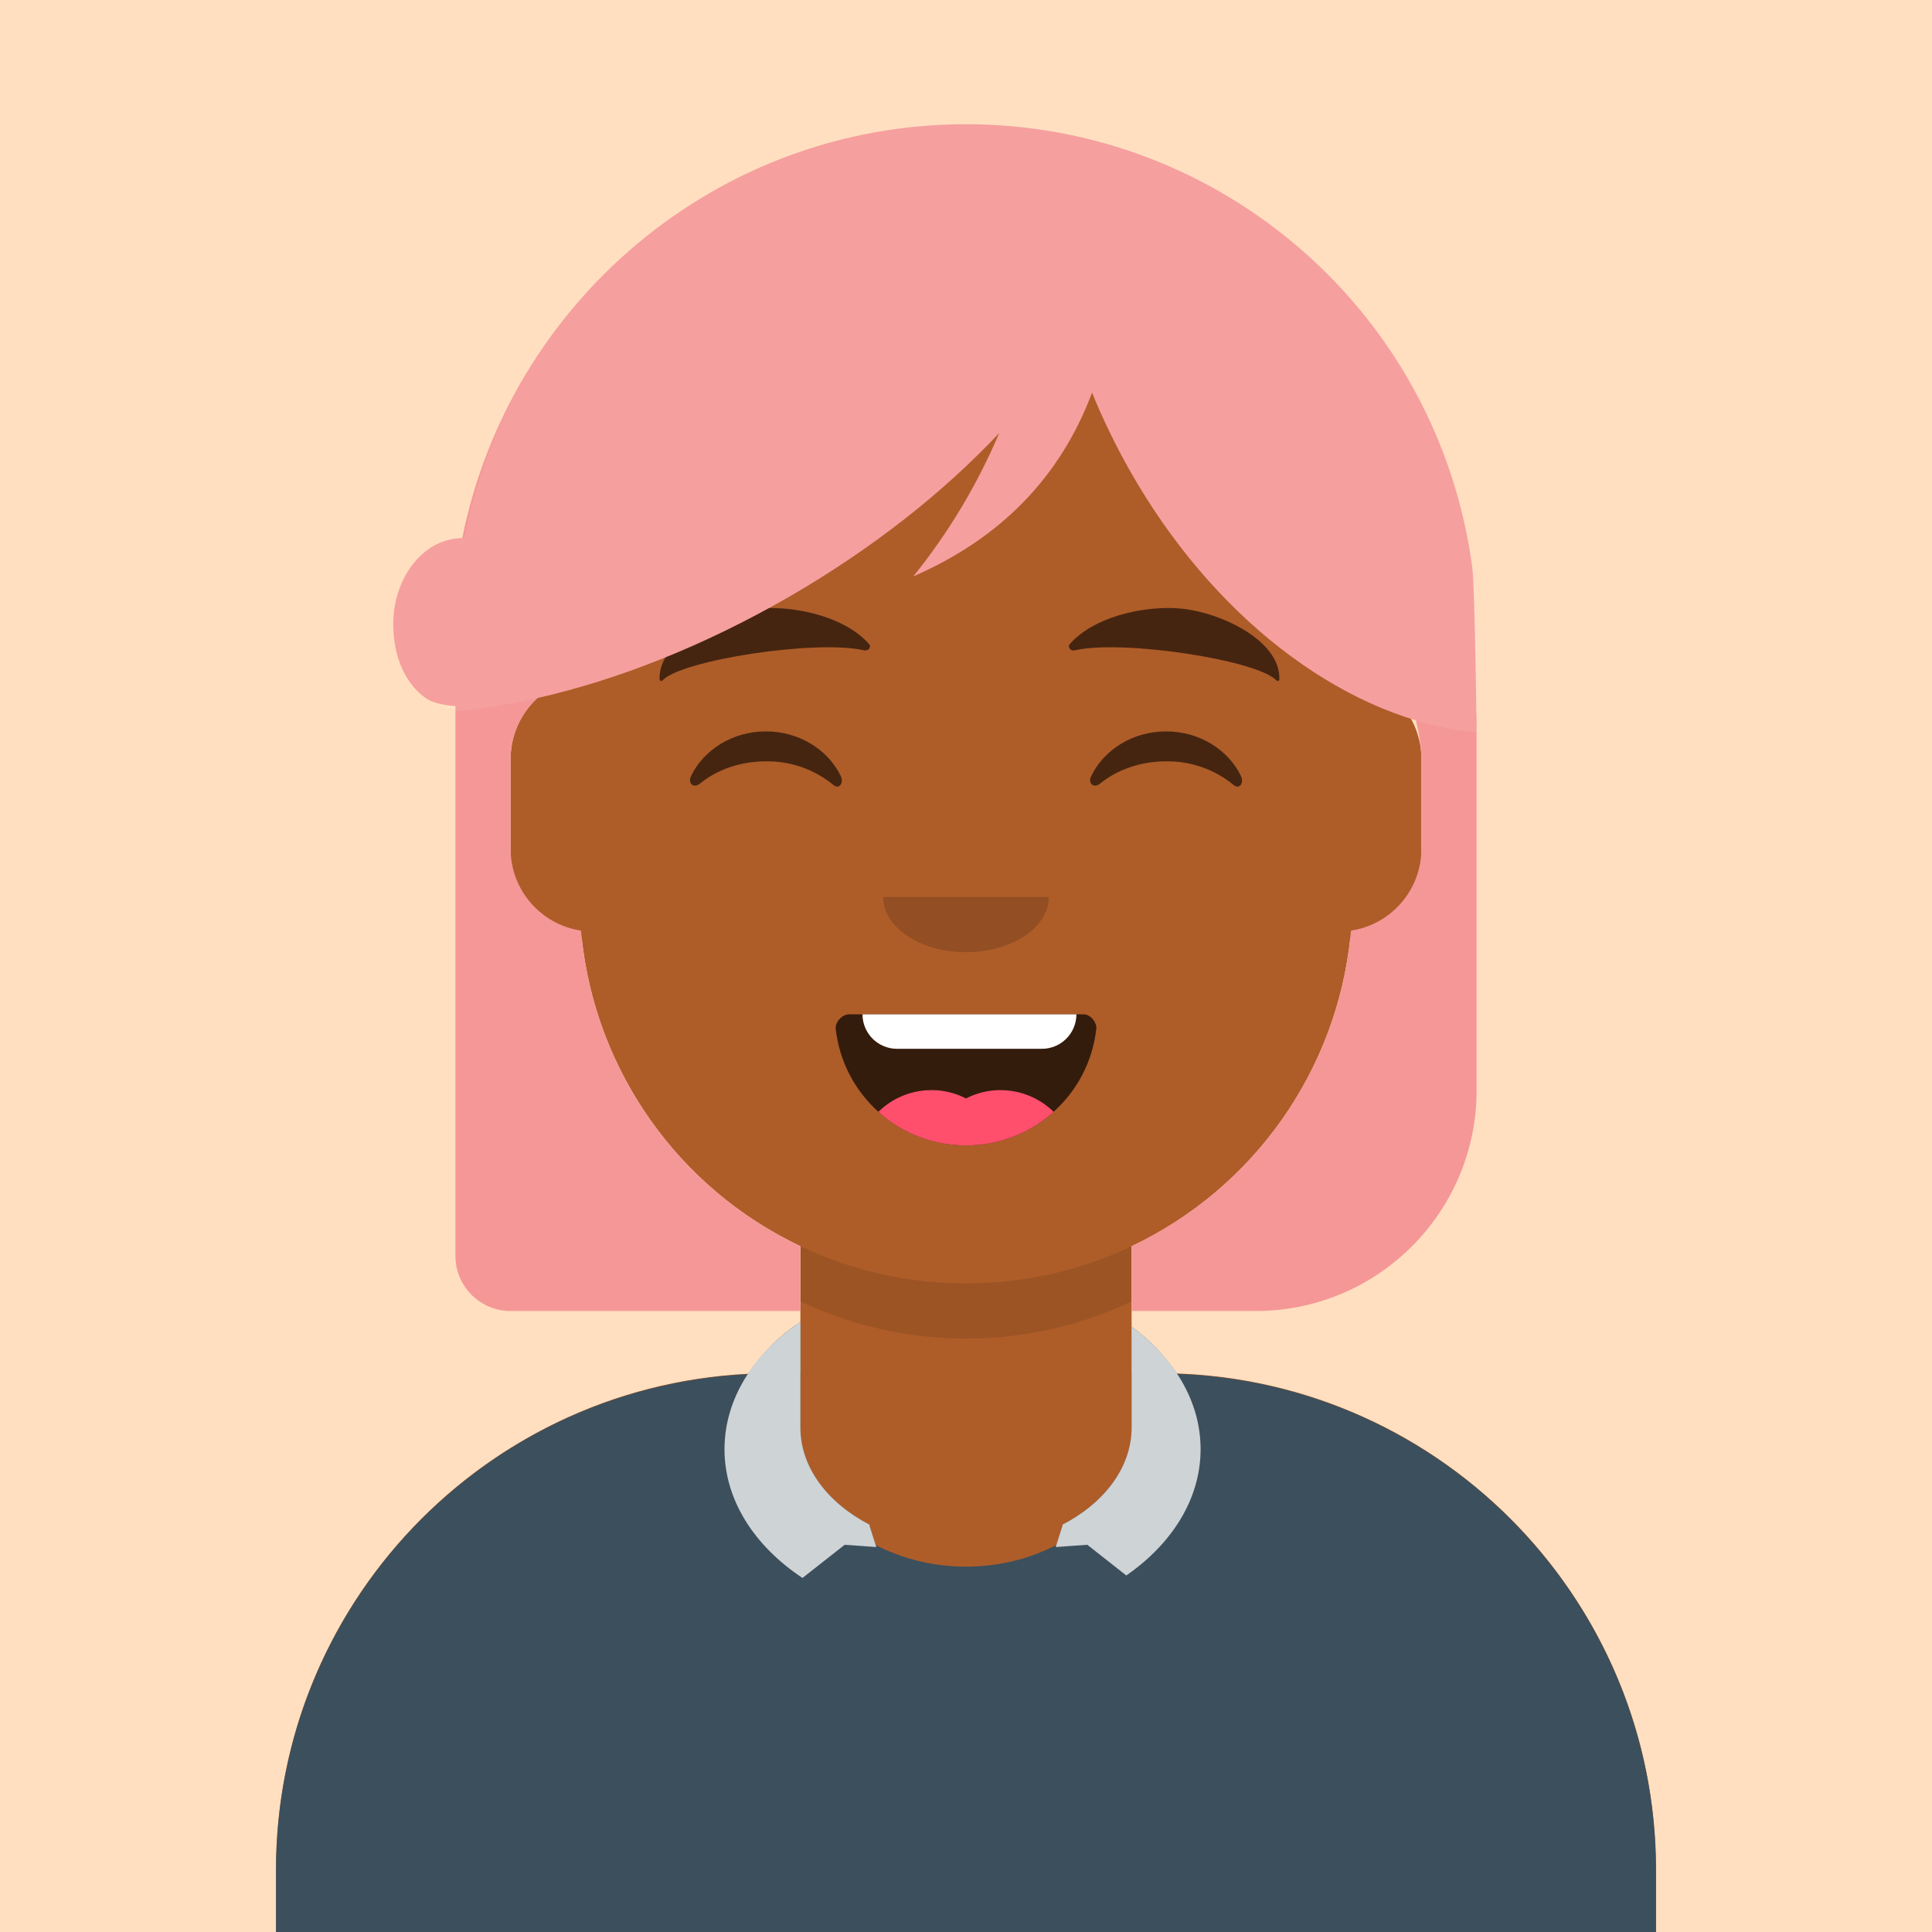
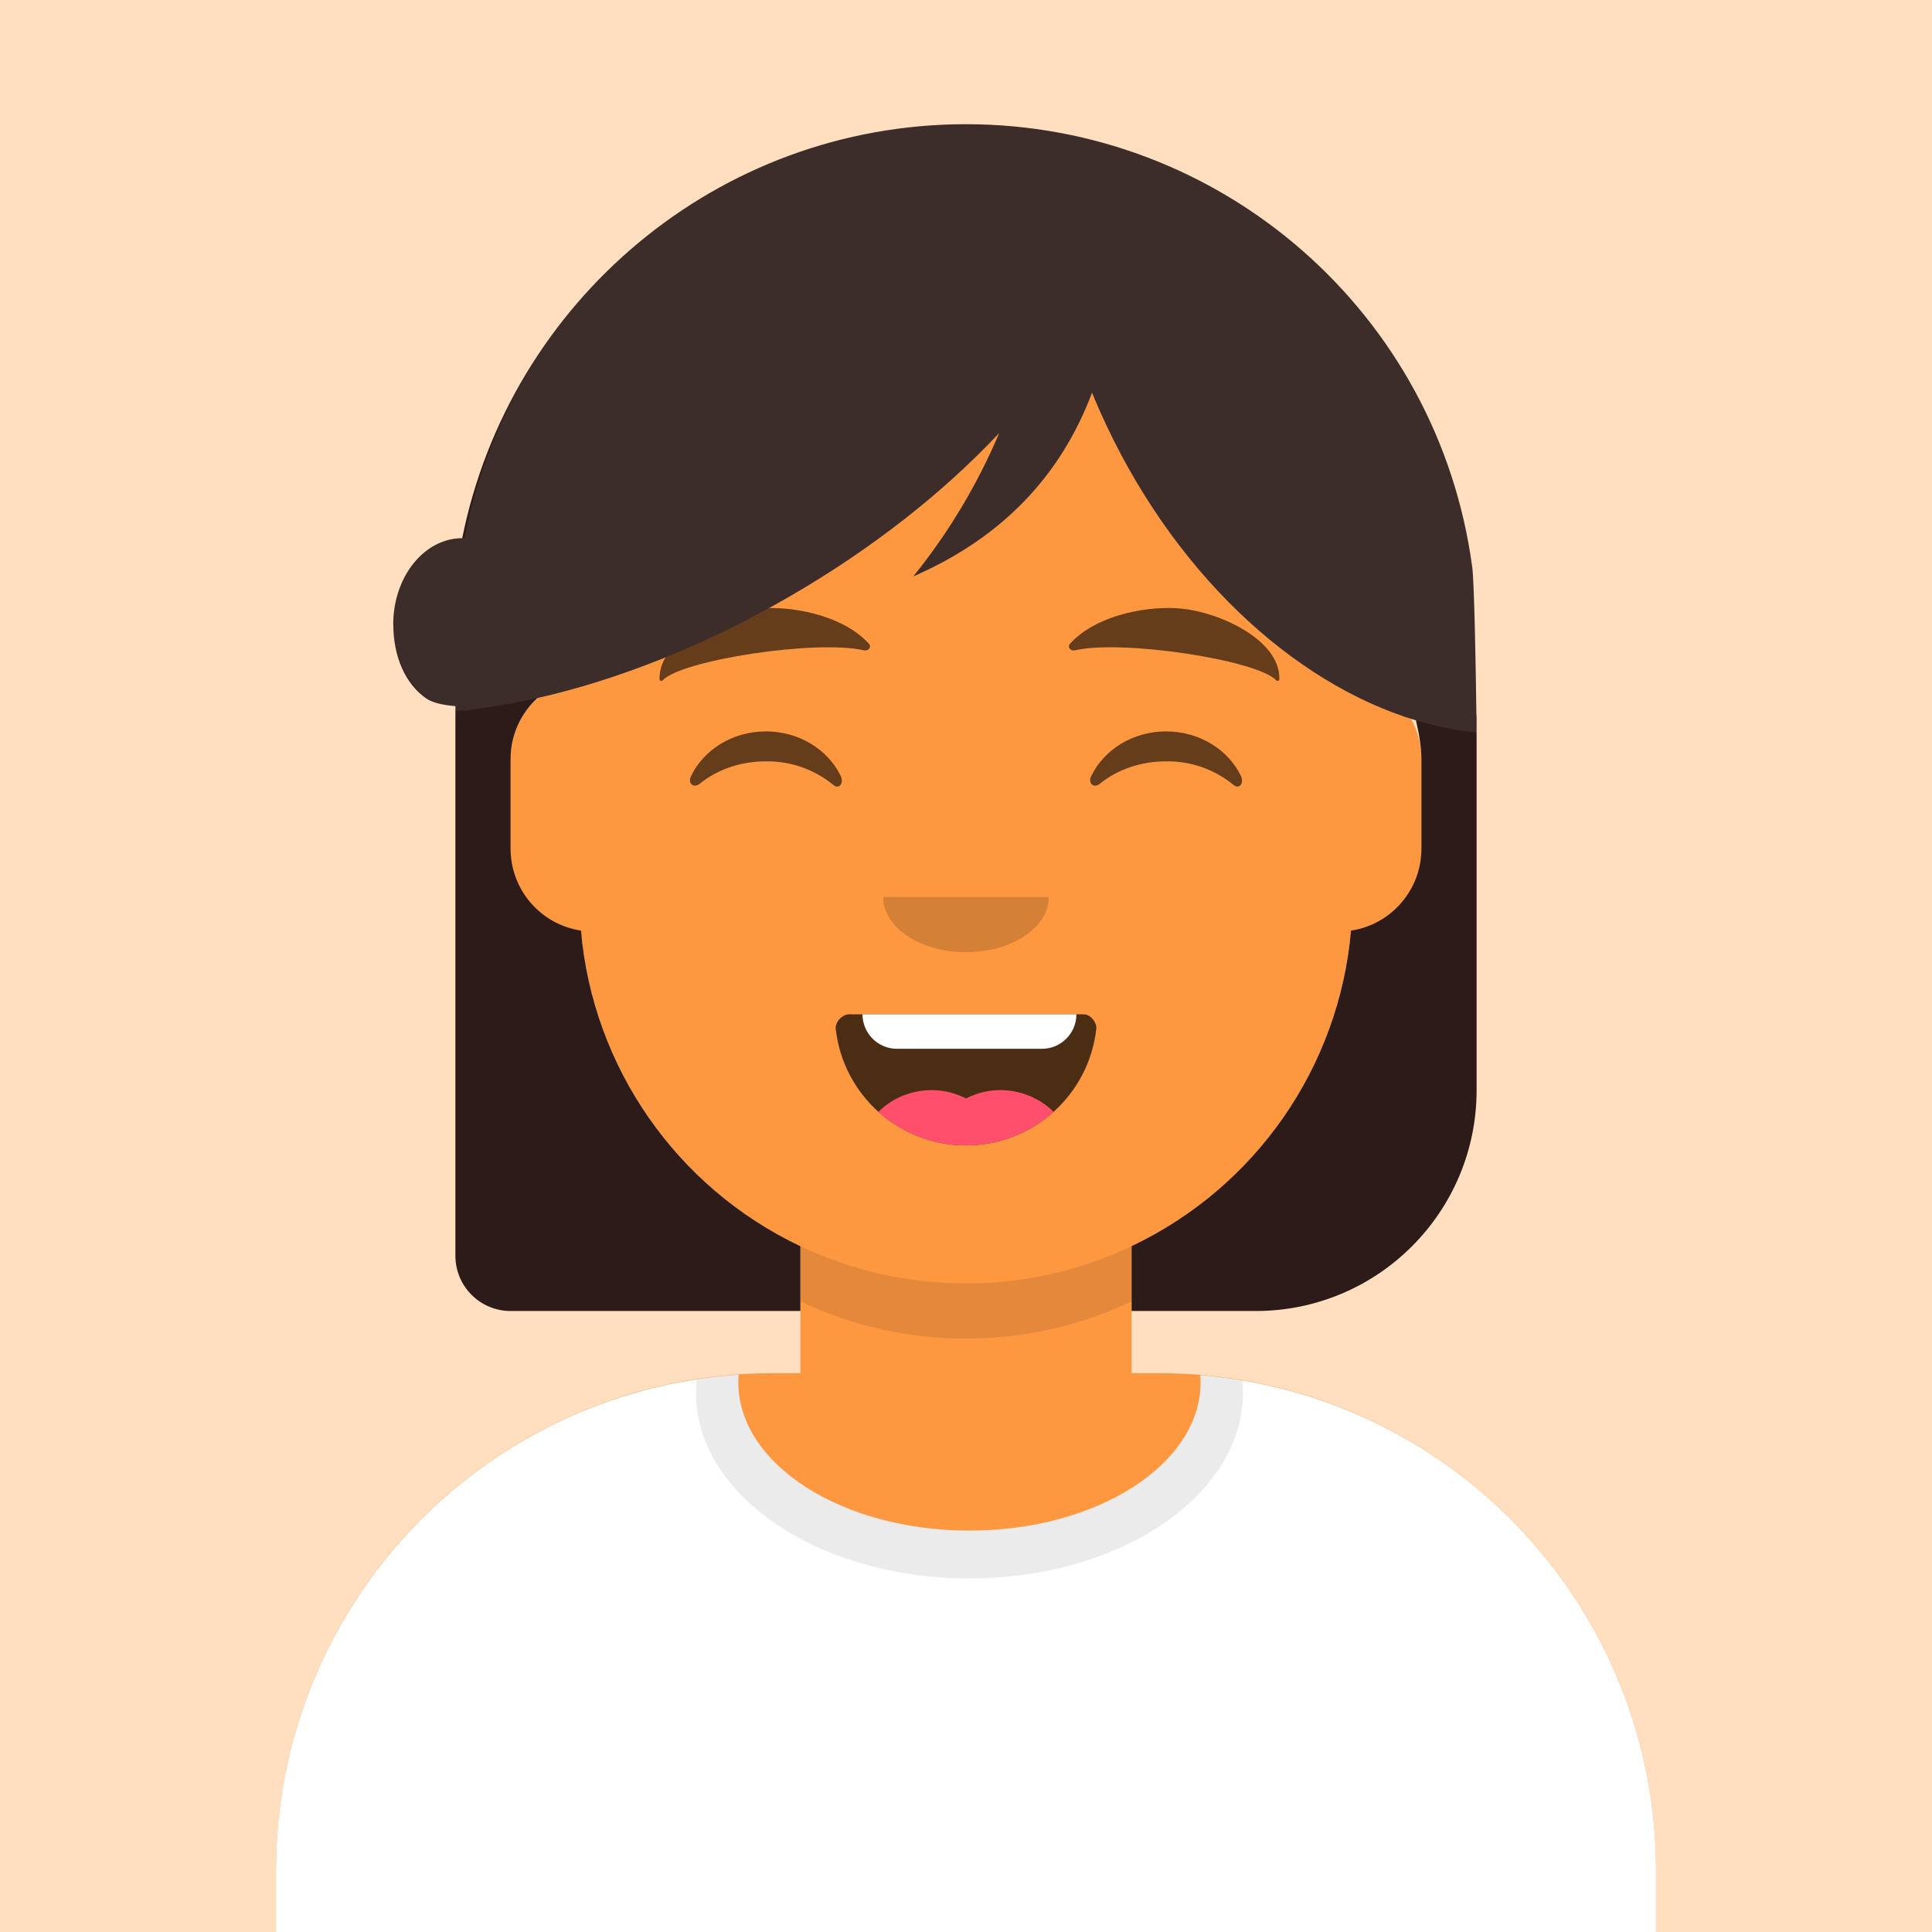
<svg xmlns="http://www.w3.org/2000/svg" viewBox="0 0 280 280" fill="none" shape-rendering="auto">
  <mask id="viewboxMask">
    <rect width="280" height="280" rx="0" ry="0" x="0" y="0" fill="#fff" />
  </mask>
  <g mask="url(#viewboxMask)">
    <rect fill="#ffdfbf" width="280" height="280" x="0" y="0" />
    <g transform="translate(8)">
-       <path d="M132 36a56 56 0 0 0-56 56v6.17A12 12 0 0 0 66 110v14a12 12 0 0 0 10.3 11.88 56.04 56.04 0 0 0 31.7 44.73v18.4h-4a72 72 0 0 0-72 72v9h200v-9a72 72 0 0 0-72-72h-4v-18.39a56.04 56.04 0 0 0 31.7-44.73A12 12 0 0 0 198 124v-14a12 12 0 0 0-10-11.83V92a56 56 0 0 0-56-56Z" fill="#ae5d29" />
+       <path d="M132 36a56 56 0 0 0-56 56v6.17A12 12 0 0 0 66 110v14a12 12 0 0 0 10.3 11.88 56.04 56.04 0 0 0 31.7 44.73v18.4h-4a72 72 0 0 0-72 72v9h200v-9a72 72 0 0 0-72-72h-4v-18.39a56.04 56.04 0 0 0 31.7-44.73A12 12 0 0 0 198 124v-14a12 12 0 0 0-10-11.83V92a56 56 0 0 0-56-56Z" fill="#fd9841" />
      <path d="M108 180.61v8a55.79 55.79 0 0 0 24 5.39c8.59 0 16.73-1.93 24-5.39v-8a55.79 55.79 0 0 1-24 5.39 55.79 55.79 0 0 1-24-5.39Z" fill="#000" fill-opacity=".1" />
      <g transform="translate(0 170)">
-         <path d="M100.37 29.14a27.6 27.6 0 0 1 7.63-7.57v15.3c0 5.83 3.98 10.98 10.08 14.13l-.08.06.9 2.86c3.89 2 8.35 3.13 13.1 3.13s9.21-1.13 13.1-3.13l.9-2.86-.08-.06c6.1-3.15 10.08-8.3 10.08-14.12v-14.6a27.1 27.1 0 0 1 6.6 6.82 72 72 0 0 1 69.4 71.95V110H32v-8.95a72 72 0 0 1 68.37-71.9Z" fill="#3c4f5c" />
-         <path d="M108 21.57c-6.77 4.6-11 11.17-11 18.46 0 7.4 4.36 14.05 11.3 18.66l6.12-4.81 4.58.33-1-3.15.08-.06c-6.1-3.15-10.08-8.3-10.08-14.12v-15.3ZM156 36.88c0 5.82-3.98 10.97-10.08 14.12l.08.06-1 3.15 4.58-.33 5.65 4.45c6.63-4.6 10.77-11.1 10.77-18.3 0-6.92-3.82-13.2-10-17.75v14.6Z" fill="#fff" fill-opacity=".75" />
+         <path d="M132.5 51.83c18.5 0 33.5-9.62 33.5-21.48 0-.36-.01-.7-.04-1.06A72 72 0 0 1 232 101.04V110H32v-8.95a72 72 0 0 1 67.05-71.83c-.03.37-.05.75-.05 1.13 0 11.86 15 21.48 33.5 21.48Z" fill="#ffffff" />
+         <path d="M132.5 58.76c21.89 0 39.63-12.05 39.63-26.91 0-.6-.02-1.2-.08-1.8-2-.33-4.03-.59-6.1-.76.04.35.05.7.05 1.06 0 11.86-15 21.48-33.5 21.48S99 42.2 99 30.35c0-.38.02-.76.05-1.13-2.06.14-4.08.36-6.08.67-.07.65-.1 1.3-.1 1.96 0 14.86 17.74 26.91 39.63 26.91Z" fill="#000" fill-opacity=".08" />
      </g>
      <g transform="translate(78 134)">
        <path fill-rule="evenodd" clip-rule="evenodd" d="M35.12 15.13a19 19 0 0 0 37.77-.09c.08-.77-.77-2.04-1.85-2.04H37.1C36 13 35 14.18 35.12 15.13Z" fill="#000" fill-opacity=".7" />
        <path d="M70 13H39a5 5 0 0 0 5 5h21a5 5 0 0 0 5-5Z" fill="#fff" />
        <path d="M66.7 27.14A10.96 10.96 0 0 0 54 25.2a10.95 10.95 0 0 0-12.7 1.94A18.93 18.93 0 0 0 54 32c4.88 0 9.33-1.84 12.7-4.86Z" fill="#FF4F6D" />
      </g>
      <g transform="translate(104 122)">
        <path fill-rule="evenodd" clip-rule="evenodd" d="M16 8c0 4.42 5.37 8 12 8s12-3.58 12-8" fill="#000" fill-opacity=".16" />
      </g>
      <g transform="translate(76 90)">
        <path d="M16.16 22.45c1.85-3.8 6-6.45 10.84-6.45 4.81 0 8.96 2.63 10.82 6.4.55 1.13-.24 2.05-1.03 1.37a15.05 15.05 0 0 0-9.8-3.43c-3.73 0-7.12 1.24-9.55 3.23-.9.73-1.82-.01-1.28-1.12ZM74.16 22.45c1.85-3.8 6-6.45 10.84-6.45 4.81 0 8.96 2.63 10.82 6.4.55 1.13-.24 2.05-1.03 1.37a15.05 15.05 0 0 0-9.8-3.43c-3.74 0-7.13 1.24-9.56 3.23-.9.73-1.82-.01-1.28-1.12Z" fill-rule="evenodd" clip-rule="evenodd" fill="#000" fill-opacity=".6" />
      </g>
      <g transform="translate(76 82)">
        <path d="M26.55 6.15c-5.8.27-15.2 4.49-14.96 10.34.01.18.3.27.43.12 2.76-2.96 22.32-5.95 29.2-4.36.64.14 1.12-.48.72-.93-3.43-3.85-10.2-5.43-15.4-5.18ZM86.45 6.15c5.8.27 15.2 4.49 14.96 10.34-.01.18-.3.27-.43.12-2.76-2.96-22.32-5.95-29.2-4.36-.64.14-1.12-.48-.72-.93 3.43-3.85 10.2-5.43 15.4-5.18Z" fill-rule="evenodd" clip-rule="evenodd" fill="#000" fill-opacity=".6" />
      </g>
      <g transform="translate(-1)">
-         <path d="M50 90.5c0 4.55 1.7 8.64 4.85 10.77.9.61 2.47.93 4.15 1.07V182a8 8 0 0 0 8 8h42v-9.39a56.03 56.03 0 0 1-31.8-45.74A12 12 0 0 1 67 123v-13c0-3.5 1.5-6.63 3.87-8.83 11.54-2.61 24.1-7.53 36.47-14.67 12.13-7 22.5-15.24 30.48-23.75a87.36 87.36 0 0 1-12.45 20.78c12.68-5.52 21.3-14.4 25.9-26.63.37.92.76 1.84 1.17 2.76 10.26 23.03 27.88 39.36 45.77 44.74.5 2.11.79 4.08.79 5.6v13a12 12 0 0 1-10.2 11.87A56.03 56.03 0 0 1 157 180.6V190h18a32 32 0 0 0 32-32v-54.12c0-.07 0-.17-.03-.28-.07-5.64-.28-18.87-.6-21.37A74.01 74.01 0 0 0 132.99 18c-36.08 0-66.14 25.83-73 60-5.52 0-10 5.6-10 12.5Z" fill="#f59797" />
+         <path d="M50 90.5c0 4.55 1.7 8.64 4.85 10.77.9.61 2.47.93 4.15 1.07V182a8 8 0 0 0 8 8h42v-9.39a56.03 56.03 0 0 1-31.8-45.74A12 12 0 0 1 67 123v-13c0-3.5 1.5-6.63 3.87-8.83 11.54-2.61 24.1-7.53 36.47-14.67 12.13-7 22.5-15.24 30.48-23.75a87.36 87.36 0 0 1-12.45 20.78c12.68-5.52 21.3-14.4 25.9-26.63.37.92.76 1.84 1.17 2.76 10.26 23.03 27.88 39.36 45.77 44.74.5 2.11.79 4.08.79 5.6v13a12 12 0 0 1-10.2 11.87A56.03 56.03 0 0 1 157 180.6V190h18a32 32 0 0 0 32-32v-54.12c0-.07 0-.17-.03-.28-.07-5.64-.28-18.87-.6-21.37A74.01 74.01 0 0 0 132.99 18c-36.08 0-66.14 25.83-73 60-5.52 0-10 5.6-10 12.5Z" fill="#2c1b18" />
        <path d="M152.44 59.66c11.94 26.81 33.86 44.53 54.56 46.5V92A74 74 0 0 0 60.32 78H60c-5.52 0-10 5.6-10 12.5 0 6.48 3.95 11.81 9 12.44v.15l.95-.1H60a8.1 8.1 0 0 0 1.9-.22C75.7 101 91.68 95.54 107.34 86.5c12.13-7 22.5-15.24 30.48-23.75a87.36 87.36 0 0 1-12.45 20.78c12.68-5.52 21.3-14.4 25.9-26.63.37.92.76 1.84 1.17 2.76Z" fill="#fff" fill-opacity=".08" />
      </g>
      <g transform="translate(49 72)" />
      <g transform="translate(62 42)" />
    </g>
  </g>
</svg>
